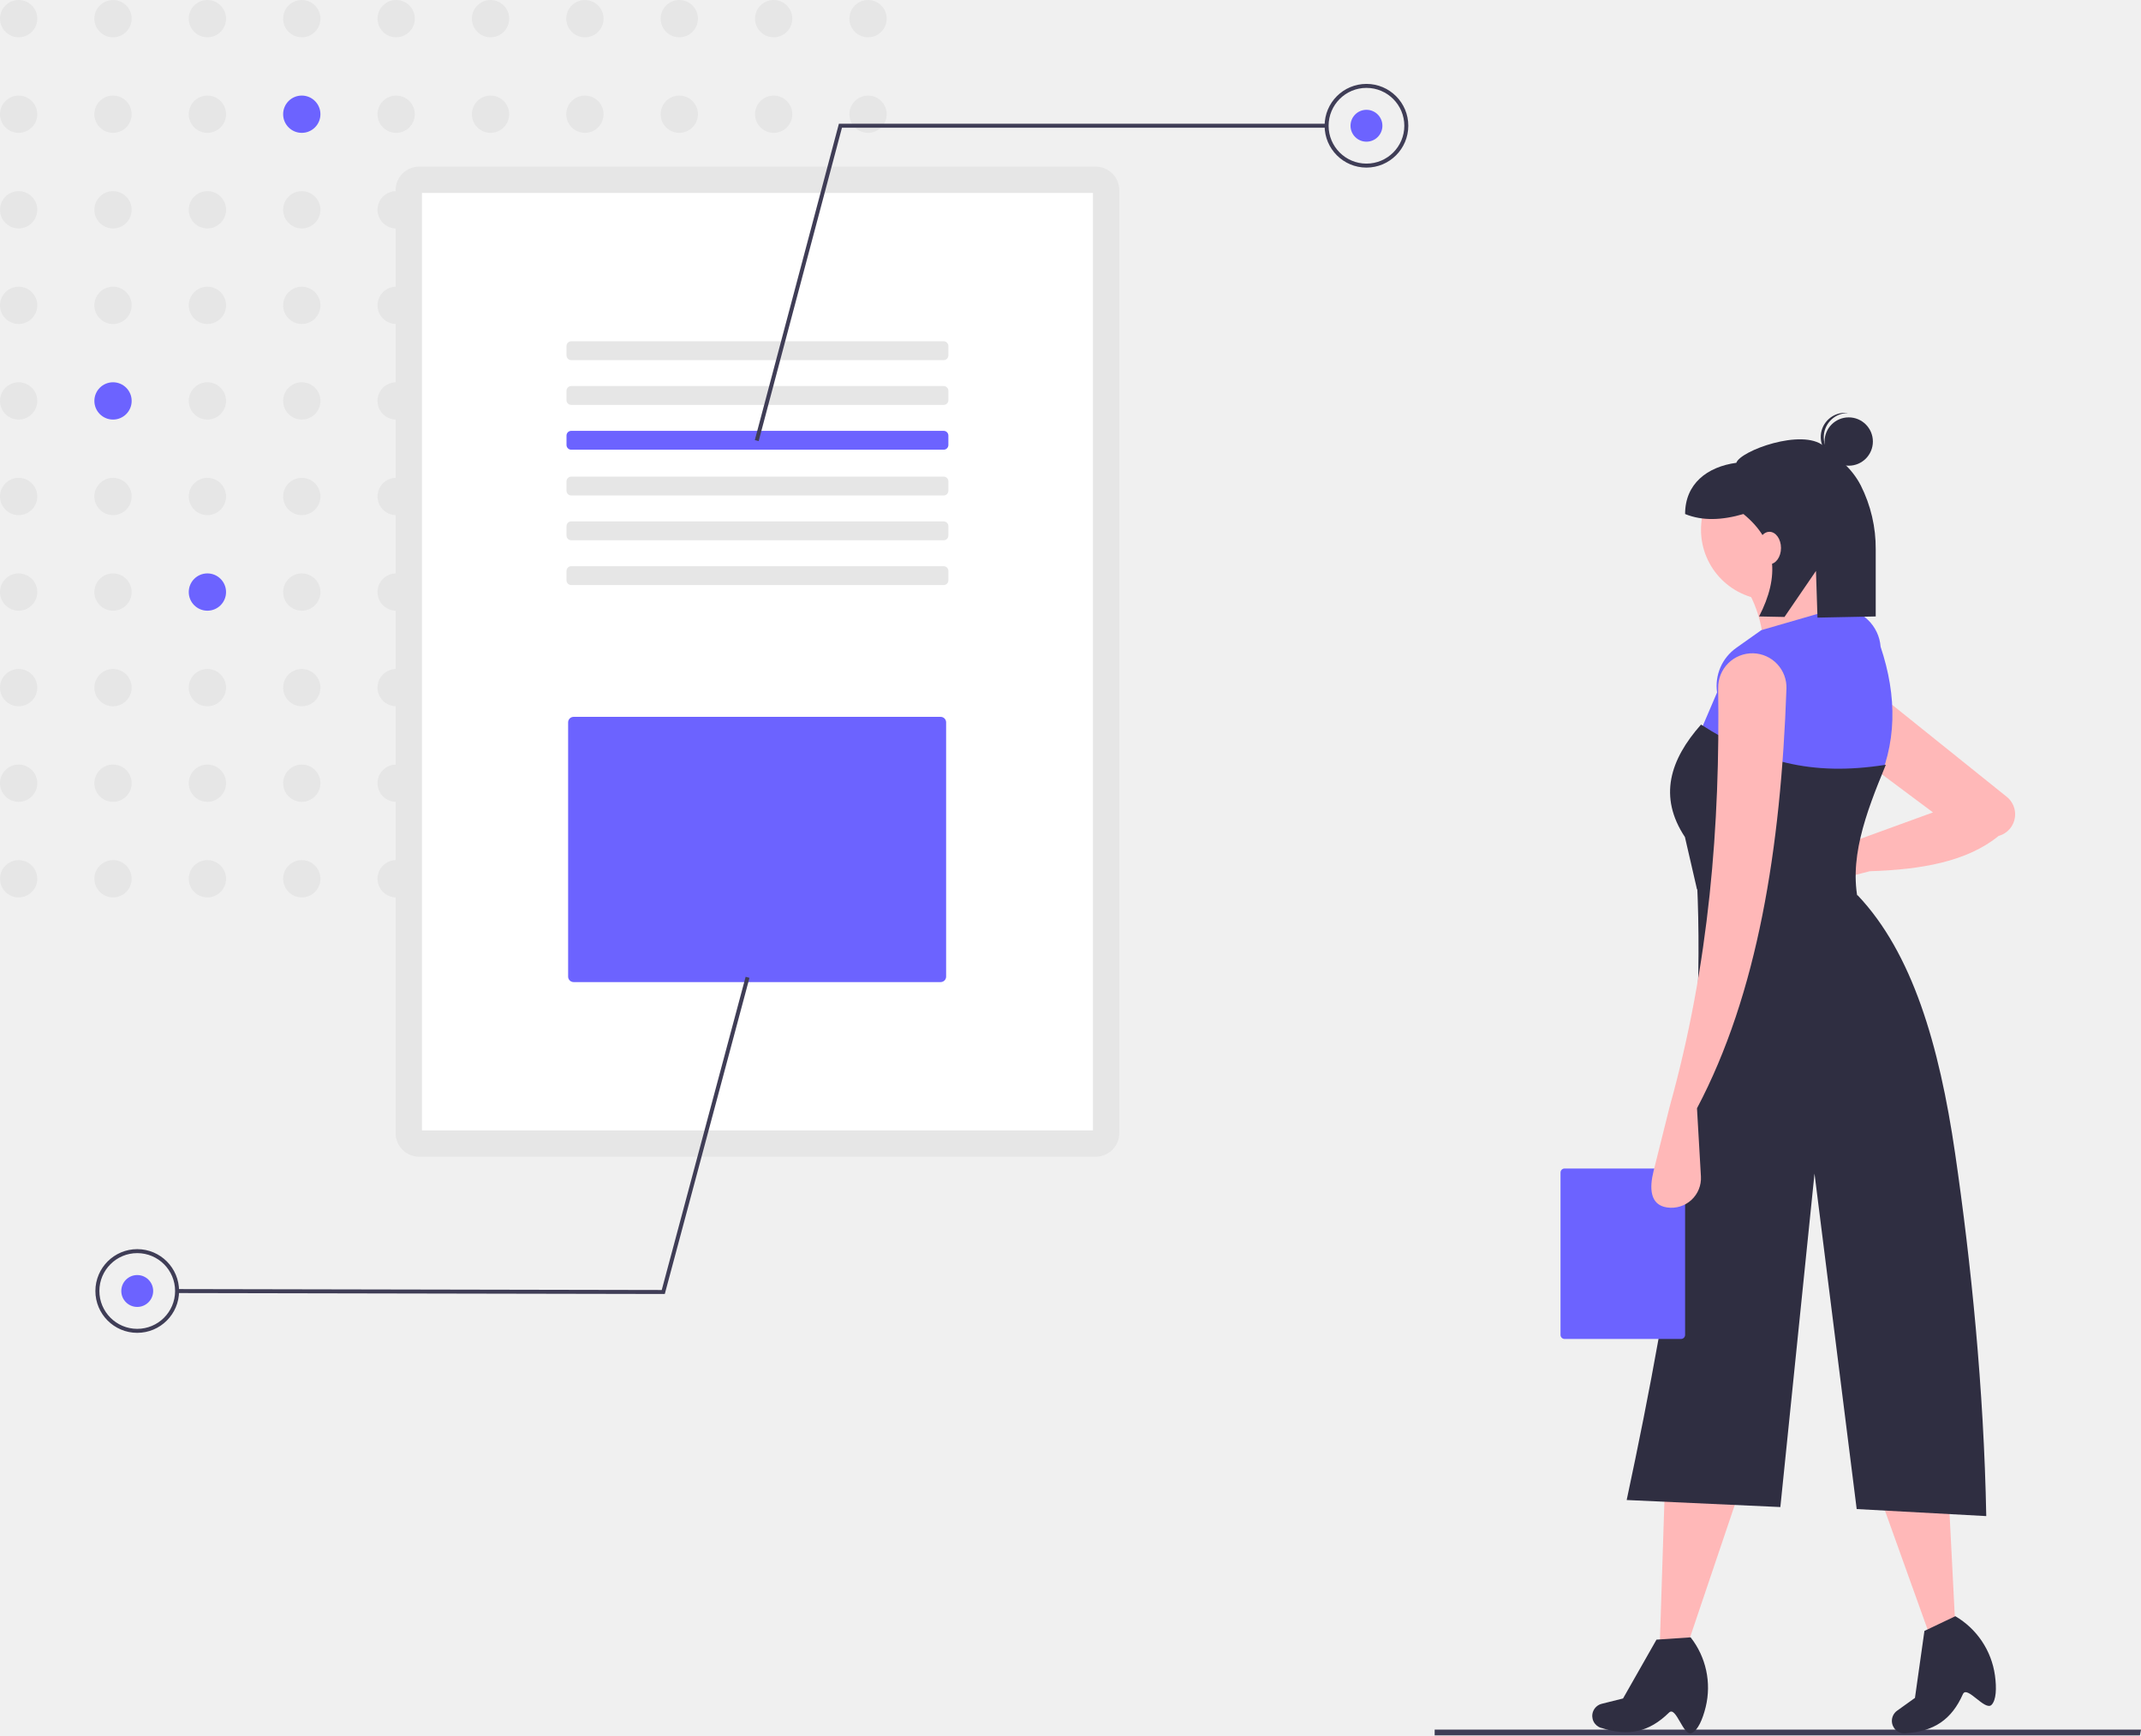
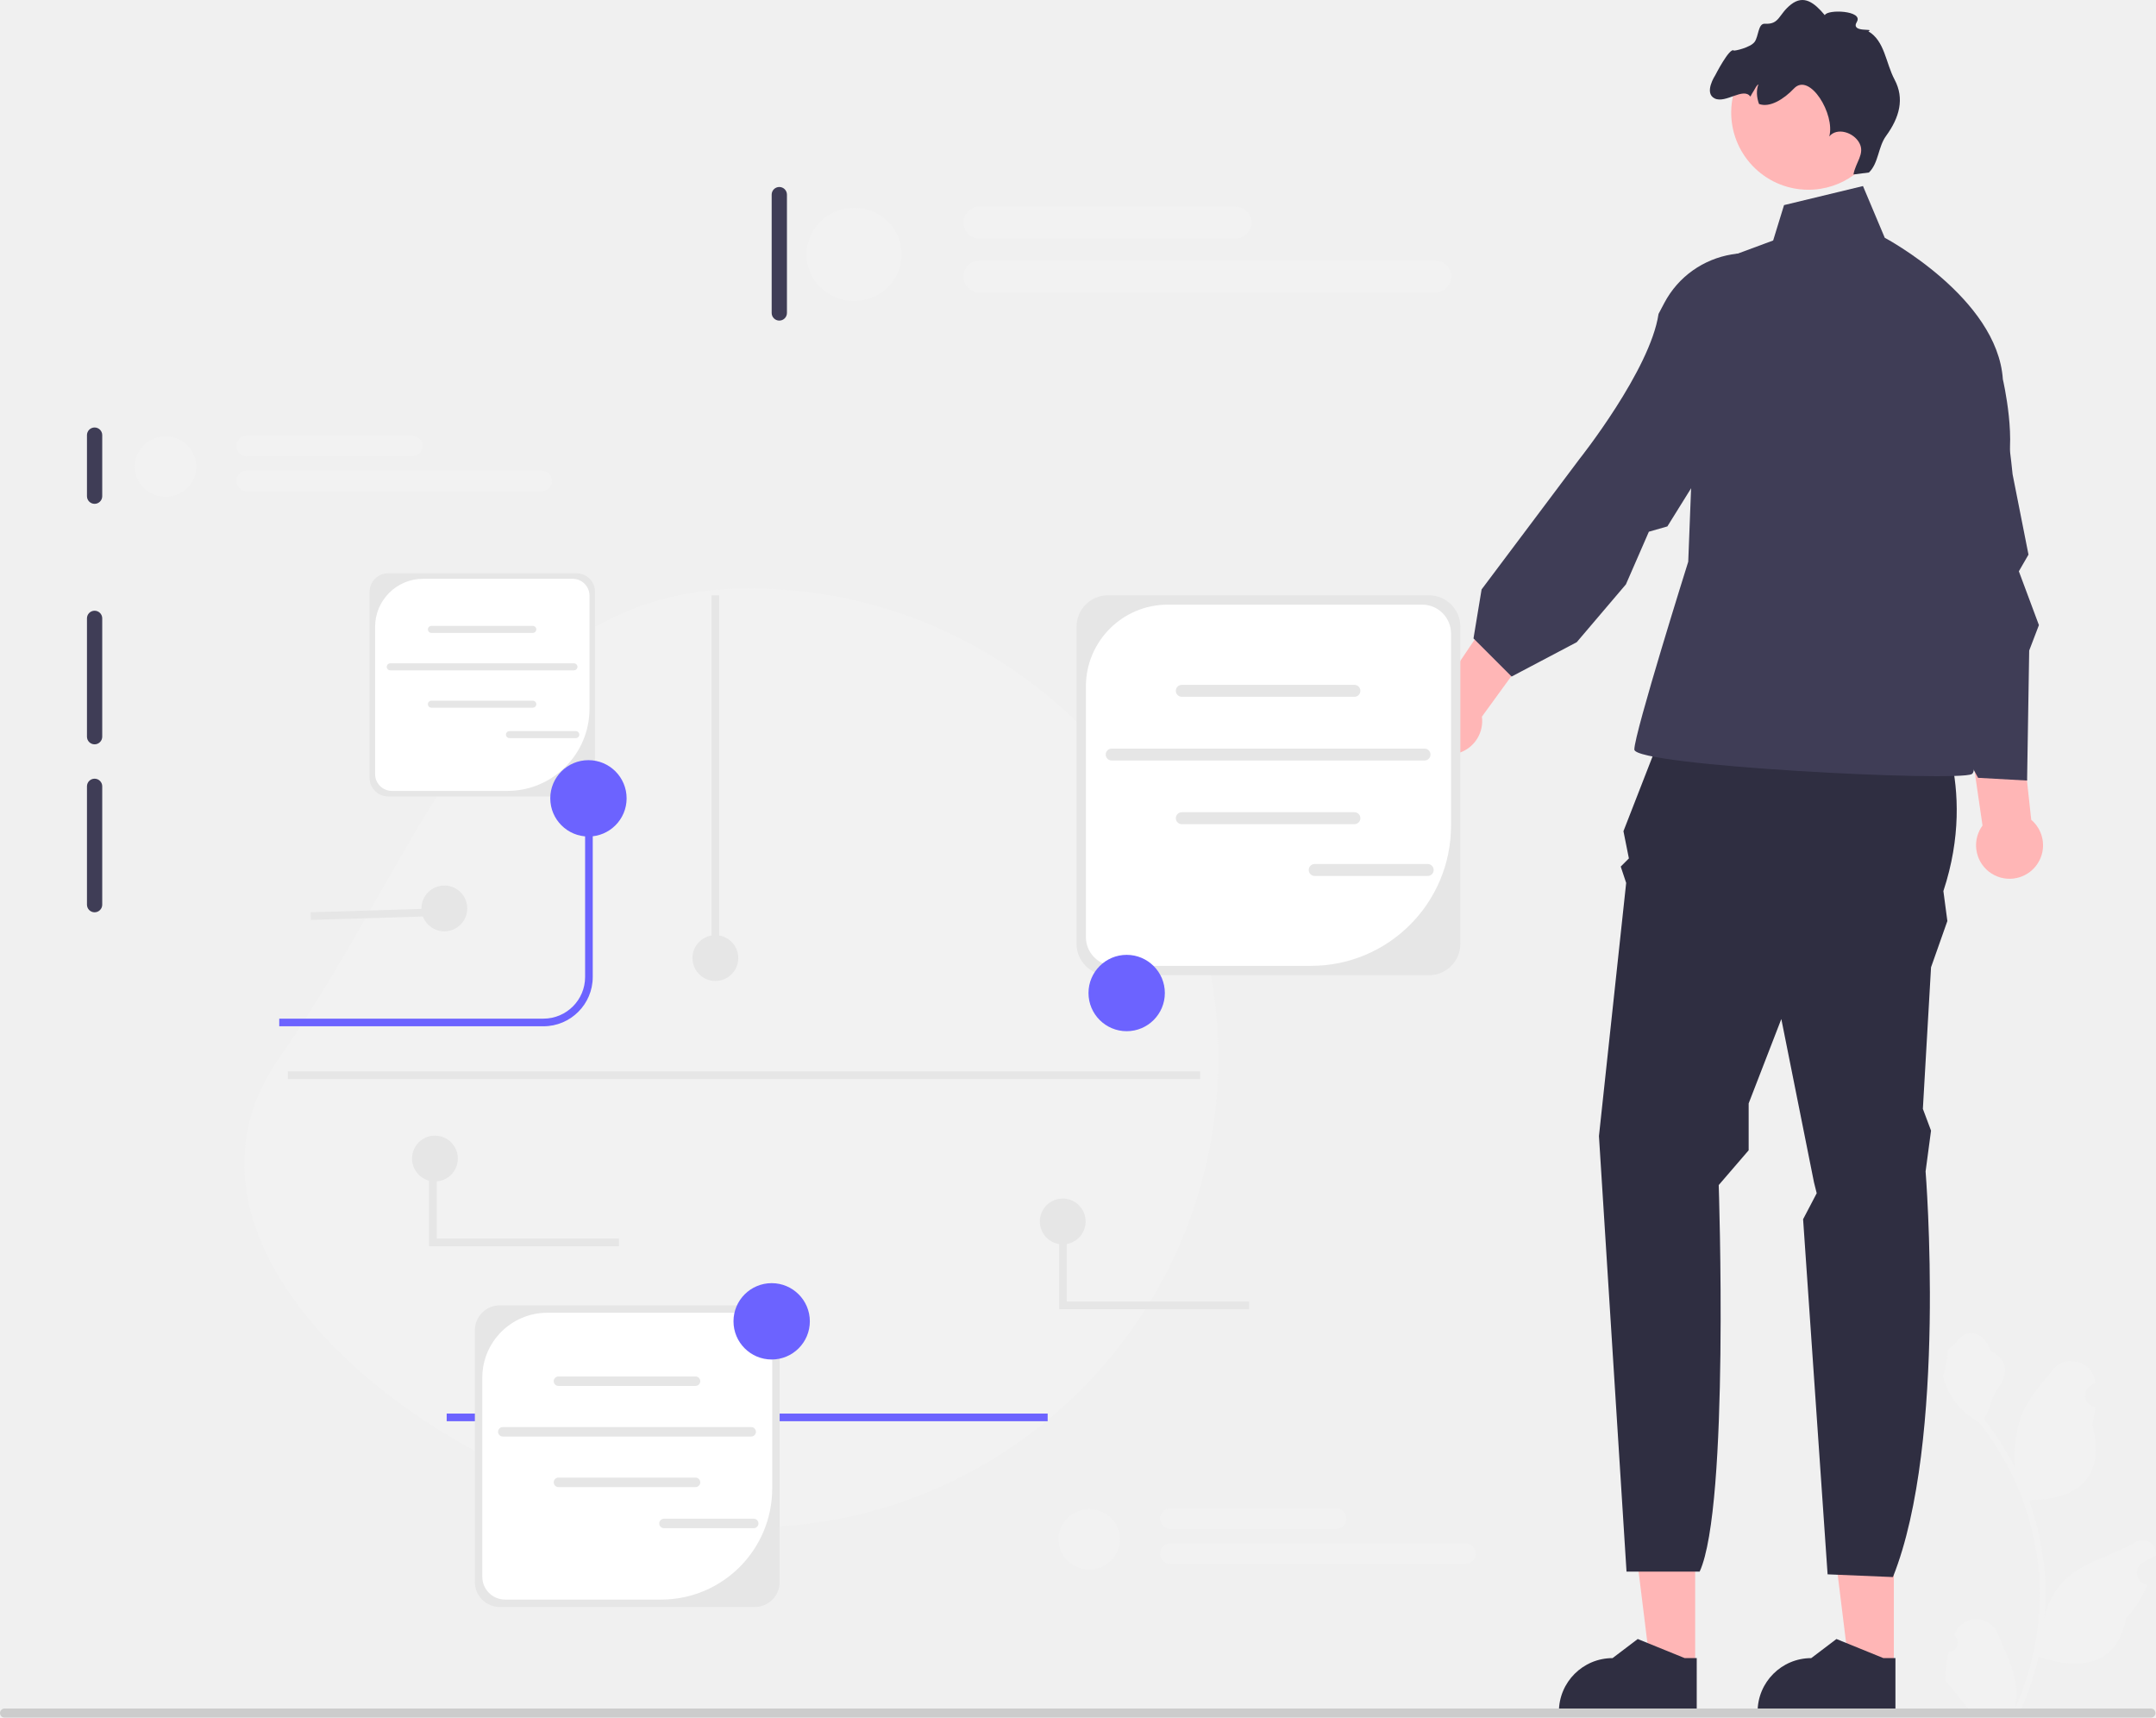
- <svg xmlns="http://www.w3.org/2000/svg" data-name="Layer 1" width="782.39" height="634.123" viewBox="0 0 782.39 634.123">
-   <polygon points="782.009 634.123 524.27 634.123 524.27 632.017 782.39 632.017 782.009 634.123" fill="#3f3d56" />
-   <circle cx="6.813" cy="6.814" r="6.813" fill="#e6e6e6" />
-   <circle cx="41.302" cy="6.814" r="6.813" fill="#e6e6e6" />
-   <circle cx="75.791" cy="6.814" r="6.813" fill="#e6e6e6" />
-   <circle cx="110.28" cy="6.814" r="6.813" fill="#e6e6e6" />
-   <circle cx="144.769" cy="6.814" r="6.813" fill="#e6e6e6" />
-   <circle cx="179.258" cy="6.814" r="6.813" fill="#e6e6e6" />
-   <circle cx="213.747" cy="6.814" r="6.813" fill="#e6e6e6" />
-   <circle cx="248.236" cy="6.814" r="6.813" fill="#e6e6e6" />
-   <circle cx="282.725" cy="6.814" r="6.813" fill="#e6e6e6" />
-   <circle cx="317.214" cy="6.814" r="6.813" fill="#e6e6e6" />
-   <circle cx="6.813" cy="41.736" r="6.813" fill="#e6e6e6" />
-   <circle cx="41.302" cy="41.736" r="6.813" fill="#e6e6e6" />
-   <circle cx="75.791" cy="41.736" r="6.813" fill="#e6e6e6" />
-   <circle cx="110.28" cy="41.736" r="6.813" fill="#6c63ff" />
-   <circle cx="144.769" cy="41.736" r="6.813" fill="#e6e6e6" />
-   <circle cx="179.258" cy="41.736" r="6.813" fill="#e6e6e6" />
-   <circle cx="213.747" cy="41.736" r="6.813" fill="#e6e6e6" />
-   <circle cx="248.236" cy="41.736" r="6.813" fill="#e6e6e6" />
-   <circle cx="282.725" cy="41.736" r="6.813" fill="#e6e6e6" />
-   <circle cx="317.214" cy="41.736" r="6.813" fill="#e6e6e6" />
-   <circle cx="6.813" cy="76.658" r="6.813" fill="#e6e6e6" />
-   <circle cx="41.302" cy="76.658" r="6.813" fill="#e6e6e6" />
-   <circle cx="75.791" cy="76.658" r="6.813" fill="#e6e6e6" />
-   <circle cx="110.28" cy="76.658" r="6.813" fill="#e6e6e6" />
-   <circle cx="144.769" cy="76.658" r="6.813" fill="#e6e6e6" />
-   <circle cx="179.258" cy="76.658" r="6.813" fill="#e6e6e6" />
-   <circle cx="213.747" cy="76.658" r="6.813" fill="#e6e6e6" />
-   <circle cx="248.236" cy="76.658" r="6.813" fill="#e6e6e6" />
-   <circle cx="282.725" cy="76.658" r="6.813" fill="#e6e6e6" />
-   <circle cx="317.214" cy="76.658" r="6.813" fill="#e6e6e6" />
-   <circle cx="6.813" cy="111.58" r="6.813" fill="#e6e6e6" />
-   <circle cx="41.302" cy="111.58" r="6.813" fill="#e6e6e6" />
-   <circle cx="75.791" cy="111.58" r="6.813" fill="#e6e6e6" />
-   <circle cx="110.28" cy="111.58" r="6.813" fill="#e6e6e6" />
-   <circle cx="144.769" cy="111.58" r="6.813" fill="#e6e6e6" />
-   <circle cx="179.258" cy="111.58" r="6.813" fill="#e6e6e6" />
-   <circle cx="213.747" cy="111.58" r="6.813" fill="#e6e6e6" />
-   <circle cx="248.236" cy="111.58" r="6.813" fill="#e6e6e6" />
-   <circle cx="282.725" cy="111.58" r="6.813" fill="#e6e6e6" />
-   <circle cx="317.214" cy="111.58" r="6.813" fill="#e6e6e6" />
-   <circle cx="6.813" cy="146.502" r="6.813" fill="#e6e6e6" />
-   <circle cx="41.302" cy="146.502" r="6.813" fill="#6c63ff" />
-   <circle cx="75.791" cy="146.502" r="6.813" fill="#e6e6e6" />
-   <circle cx="110.28" cy="146.502" r="6.813" fill="#e6e6e6" />
-   <circle cx="144.769" cy="146.502" r="6.813" fill="#e6e6e6" />
-   <circle cx="179.258" cy="146.502" r="6.813" fill="#e6e6e6" />
-   <circle cx="213.747" cy="146.502" r="6.813" fill="#e6e6e6" />
-   <circle cx="248.236" cy="146.502" r="6.813" fill="#e6e6e6" />
-   <circle cx="282.725" cy="146.502" r="6.813" fill="#e6e6e6" />
-   <circle cx="317.214" cy="146.502" r="6.813" fill="#e6e6e6" />
-   <circle cx="6.813" cy="181.424" r="6.813" fill="#e6e6e6" />
-   <circle cx="41.302" cy="181.424" r="6.813" fill="#e6e6e6" />
-   <circle cx="75.791" cy="181.424" r="6.813" fill="#e6e6e6" />
-   <circle cx="110.28" cy="181.424" r="6.813" fill="#e6e6e6" />
-   <circle cx="144.769" cy="181.424" r="6.813" fill="#e6e6e6" />
-   <circle cx="179.258" cy="181.424" r="6.813" fill="#e6e6e6" />
-   <circle cx="213.747" cy="181.424" r="6.813" fill="#e6e6e6" />
-   <circle cx="248.236" cy="181.424" r="6.813" fill="#e6e6e6" />
-   <circle cx="282.725" cy="181.424" r="6.813" fill="#e6e6e6" />
-   <circle cx="317.214" cy="181.424" r="6.813" fill="#e6e6e6" />
-   <circle cx="6.813" cy="216.346" r="6.813" fill="#e6e6e6" />
-   <circle cx="41.302" cy="216.346" r="6.813" fill="#e6e6e6" />
-   <circle cx="75.791" cy="216.346" r="6.813" fill="#6c63ff" />
-   <circle cx="110.28" cy="216.346" r="6.813" fill="#e6e6e6" />
-   <circle cx="144.769" cy="216.346" r="6.813" fill="#e6e6e6" />
-   <circle cx="179.258" cy="216.346" r="6.813" fill="#e6e6e6" />
-   <circle cx="213.747" cy="216.346" r="6.813" fill="#e6e6e6" />
-   <circle cx="248.236" cy="216.346" r="6.813" fill="#e6e6e6" />
-   <circle cx="282.725" cy="216.346" r="6.813" fill="#e6e6e6" />
-   <circle cx="317.214" cy="216.346" r="6.813" fill="#e6e6e6" />
-   <circle cx="6.813" cy="251.268" r="6.813" fill="#e6e6e6" />
-   <circle cx="41.302" cy="251.268" r="6.813" fill="#e6e6e6" />
-   <circle cx="75.791" cy="251.268" r="6.813" fill="#e6e6e6" />
-   <circle cx="110.28" cy="251.268" r="6.813" fill="#e6e6e6" />
-   <circle cx="144.769" cy="251.268" r="6.813" fill="#e6e6e6" />
-   <circle cx="179.258" cy="251.268" r="6.813" fill="#e6e6e6" />
-   <circle cx="213.747" cy="251.268" r="6.813" fill="#e6e6e6" />
-   <circle cx="248.236" cy="251.268" r="6.813" fill="#e6e6e6" />
-   <circle cx="282.725" cy="251.268" r="6.813" fill="#e6e6e6" />
-   <circle cx="317.214" cy="251.268" r="6.813" fill="#e6e6e6" />
-   <circle cx="6.813" cy="286.19" r="6.813" fill="#e6e6e6" />
-   <circle cx="41.302" cy="286.19" r="6.813" fill="#e6e6e6" />
-   <circle cx="75.791" cy="286.19" r="6.813" fill="#e6e6e6" />
-   <circle cx="110.28" cy="286.19" r="6.813" fill="#e6e6e6" />
-   <circle cx="144.769" cy="286.19" r="6.813" fill="#e6e6e6" />
-   <circle cx="179.258" cy="286.19" r="6.813" fill="#e6e6e6" />
-   <circle cx="213.747" cy="286.19" r="6.813" fill="#e6e6e6" />
-   <circle cx="248.236" cy="286.19" r="6.813" fill="#e6e6e6" />
-   <circle cx="282.725" cy="286.19" r="6.813" fill="#e6e6e6" />
-   <circle cx="317.214" cy="286.19" r="6.813" fill="#e6e6e6" />
-   <circle cx="6.813" cy="321.112" r="6.813" fill="#e6e6e6" />
-   <circle cx="41.302" cy="321.112" r="6.813" fill="#e6e6e6" />
-   <circle cx="75.791" cy="321.112" r="6.813" fill="#e6e6e6" />
-   <circle cx="110.28" cy="321.112" r="6.813" fill="#e6e6e6" />
-   <circle cx="144.769" cy="321.112" r="6.813" fill="#e6e6e6" />
-   <circle cx="179.258" cy="321.112" r="6.813" fill="#e6e6e6" />
-   <circle cx="213.747" cy="321.112" r="6.813" fill="#e6e6e6" />
-   <circle cx="248.236" cy="321.112" r="6.813" fill="#e6e6e6" />
-   <circle cx="282.725" cy="321.112" r="6.813" fill="#e6e6e6" />
-   <circle cx="317.214" cy="321.112" r="6.813" fill="#e6e6e6" />
-   <path d="M609.209,193.831a8.614,8.614,0,0,1,8.614,8.614V547.004a8.614,8.614,0,0,1-8.614,8.614H361.988a8.614,8.614,0,0,1-8.614-8.614V202.444a8.614,8.614,0,0,1,8.614-8.614H609.209" transform="translate(-208.805 -132.9387)" fill="#e6e6e6" />
-   <path d="M362.991,546.001H608.206V203.447H362.991Z" transform="translate(-208.805 -132.9387)" fill="#fff" />
-   <path d="M553.649,257.643a1.723,1.723,0,0,1,1.723,1.723v3.446a1.723,1.723,0,0,1-1.723,1.723H417.548a1.723,1.723,0,0,1-1.723-1.723v-3.446a1.723,1.723,0,0,1,1.723-1.723h136.101" transform="translate(-208.805 -132.9387)" fill="#e6e6e6" />
-   <path d="M553.649,274.009a1.723,1.723,0,0,1,1.723,1.723v3.446a1.723,1.723,0,0,1-1.723,1.723H417.548a1.723,1.723,0,0,1-1.723-1.723v-3.446a1.723,1.723,0,0,1,1.723-1.723h136.101" transform="translate(-208.805 -132.9387)" fill="#e6e6e6" />
-   <path d="M553.649,290.376a1.723,1.723,0,0,1,1.723,1.723v3.446a1.723,1.723,0,0,1-1.723,1.723H417.548a1.723,1.723,0,0,1-1.723-1.723v-3.446A1.723,1.723,0,0,1,417.548,290.376h136.101" transform="translate(-208.805 -132.9387)" fill="#6c63ff" />
-   <path d="M553.649,307.101a1.723,1.723,0,0,1,1.723,1.723v3.446a1.723,1.723,0,0,1-1.723,1.723H417.548a1.723,1.723,0,0,1-1.723-1.723v-3.446a1.723,1.723,0,0,1,1.723-1.723h136.101" transform="translate(-208.805 -132.9387)" fill="#e6e6e6" />
-   <path d="M553.649,323.467a1.723,1.723,0,0,1,1.723,1.723v3.446a1.723,1.723,0,0,1-1.723,1.723H417.548a1.723,1.723,0,0,1-1.723-1.723v-3.446a1.723,1.723,0,0,1,1.723-1.723h136.101" transform="translate(-208.805 -132.9387)" fill="#e6e6e6" />
-   <path d="M553.649,339.834a1.723,1.723,0,0,1,1.723,1.723v3.446a1.723,1.723,0,0,1-1.723,1.723H417.548a1.723,1.723,0,0,1-1.723-1.723v-3.446a1.723,1.723,0,0,1,1.723-1.723h136.101" transform="translate(-208.805 -132.9387)" fill="#e6e6e6" />
-   <path d="M418.417,394.89a2.002,2.002,0,0,0-2,2v92.916a2.002,2.002,0,0,0,2,2H552.548a2.002,2.002,0,0,0,2-2V396.89a2.002,2.002,0,0,0-2-2Z" transform="translate(-208.805 -132.9387)" fill="#6c63ff" />
-   <polygon points="277.241 161.182 275.833 160.808 306.56 45.221 484.785 45.221 484.785 46.678 307.679 46.678 277.241 161.182" fill="#3f3d56" />
-   <path d="M708.153,194.179a15.291,15.291,0,1,1,15.291-15.291A15.308,15.308,0,0,1,708.153,194.179Zm0-29.126a13.835,13.835,0,1,0,13.835,13.835A13.85,13.85,0,0,0,708.153,165.054Z" transform="translate(-208.805 -132.9387)" fill="#3f3d56" />
-   <circle cx="499.348" cy="45.95" r="5.825" fill="#6c63ff" />
-   <polygon points="272.477 356.941 273.884 357.317 242.937 472.845 64.712 472.504 64.715 471.047 241.82 471.387 272.477 356.941" fill="#3f3d56" />
-   <path d="M258.985,589.395A15.291,15.291,0,1,1,243.664,604.657,15.308,15.308,0,0,1,258.985,589.395Zm-.056,29.125a13.835,13.835,0,1,0-13.808-13.861A13.85,13.85,0,0,0,258.929,618.521Z" transform="translate(-208.805 -132.9387)" fill="#3f3d56" />
-   <circle cx="50.15" cy="471.748" r="5.825" fill="#6c63ff" />
-   <polygon points="616.828 600.594 606.551 600.594 608.386 543.702 635.548 545.17 616.828 600.594" fill="#ffb8b8" />
-   <path d="M827.036,766.229c-3.102,1.416-5.7-10.055-8.317-7.483-7.319,7.193-14.882,8.759-24.651,5.619l-.226-.038a4.575,4.575,0,0,1-2.884-5.962h0a4.575,4.575,0,0,1,3.174-2.832l7.784-1.946,12.222-21.494,12.477-.843h0a29.808,29.808,0,0,1,5.513,25.429C830.995,761.299,829.247,765.22,827.036,766.229Z" transform="translate(-208.805 -132.9387)" fill="#2f2e41" />
-   <polygon points="714.467 593.074 704.91 596.854 685.691 543.275 711.489 534.65 714.467 593.074" fill="#ffb8b8" />
-   <path d="M936.601,755.901c-2.364,2.457-8.999-7.253-10.486-3.9-4.161,9.38-10.617,13.618-20.857,14.291l-.224.048a4.575,4.575,0,0,1-4.875-4.484h0a4.575,4.575,0,0,1,1.91-3.801l6.523-4.672L912.052,728.901l11.292-5.373h0a29.808,29.808,0,0,1,14.479,21.619C938.47,749.861,938.287,754.149,936.601,755.901Z" transform="translate(-208.805 -132.9387)" fill="#2f2e41" />
-   <path d="M892.071,451.3l-15.778,4.057a8.258,8.258,0,0,1-10.308-7.68v0a8.258,8.258,0,0,1,8.518-8.571l13.898.448,26.781-9.752L889.869,410.925l2.936-26.427,49.331,39.604a8.195,8.195,0,0,1,3.044,5.806h0a8.195,8.195,0,0,1-6.009,8.487C927.613,447.828,910.773,450.718,892.071,451.3Z" transform="translate(-208.805 -132.9387)" fill="#ffb8b8" />
-   <circle cx="647.296" cy="193.566" r="25.693" fill="#ffb8b8" />
-   <path d="M887.667,361.741l-34.502,13.948a46.631,46.631,0,0,0-8.075-30.832l28.629-6.607C873.347,346.994,878.075,354.81,887.667,361.741Z" transform="translate(-208.805 -132.9387)" fill="#ffb8b8" />
-   <path d="M893.907,421.569c-27.812,2.226-43.025-1.467-66.435-15.049l8.809-20.554h0a17.001,17.001,0,0,1,7.003-16.278l9.146-6.479,27.895-8.075,1.251.063A15.269,15.269,0,0,1,896.039,369.276C902.099,387.386,902.138,404.893,893.907,421.569Z" transform="translate(-208.805 -132.9387)" fill="#6c63ff" />
-   <path d="M888.401,464.513l-59.461-6.607-4.405-19.086c-9.763-14.738-5.502-28.237,5.873-41.109,20.733,13.306,39.978,19.056,67.536,14.682C890.615,430.216,883.847,447.733,888.401,464.513Z" transform="translate(-208.805 -132.9387)" fill="#2f2e41" />
-   <path d="M934.648,686.942l-47.349-2.569L871.884,561.78,859.404,683.638,803.247,681.069c17.131-80.111,29.031-156.163,25.693-226.099l58.727,5.139C907.57,481.094,917.453,514.594,923.27,554.439S933.776,640.475,934.648,686.942Z" transform="translate(-208.805 -132.9387)" fill="#2f2e41" />
-   <circle cx="675.58" cy="161.345" r="8.831" fill="#2f2e41" />
-   <path d="M875.285,292.122a8.824,8.824,0,0,1,8.827-8.254c-.182-.023-.363-.051-.549-.063a8.831,8.831,0,0,0-1.133,17.626c.186.012.369.007.553.008A8.824,8.824,0,0,1,875.285,292.122Z" transform="translate(-208.805 -132.9387)" fill="#2f2e41" />
-   <path d="M875.235,295.893c-7.876-6.534-30.467,1.77-31.925,6.163-10.651,1.451-18.715,7.666-18.715,18.715v0c6.332,2.594,13.534,2.274,21.319,0,12.41,10.113,13.261,22.827,5.713,37.429l9.285.186,11.509-16.821.55,17.062,21.283-.427V333.749a51.121,51.121,0,0,0-5.458-23.42C885.481,303.885,880.334,300.123,875.235,295.893Z" transform="translate(-208.805 -132.9387)" fill="#2f2e41" />
-   <ellipse cx="646.611" cy="200.241" rx="4.223" ry="5.912" fill="#ffb8b8" />
-   <path d="M823.113,559.928a1.483,1.483,0,0,1,1.483,1.483v59.319a1.483,1.483,0,0,1-1.483,1.483h-42.562a1.483,1.483,0,0,1-1.483-1.483V561.411a1.483,1.483,0,0,1,1.483-1.483h42.562" transform="translate(-208.805 -132.9387)" fill="#6c63ff" />
-   <path d="M828.94,537.922l1.437,24.913a10.819,10.819,0,0,1-12.375,11.327h0c-6.33-.931-6.473-7.121-4.922-13.328l5.912-23.647c14.502-51.998,18.417-103.036,17.684-152.812A12.498,12.498,0,0,1,849.51,371.662h0A12.491,12.491,0,0,1,861.631,384.589C859.578,443.039,851.053,496.119,828.94,537.922Z" transform="translate(-208.805 -132.9387)" fill="#ffb8b8" />
+ <svg xmlns="http://www.w3.org/2000/svg" width="564.81" height="449.941" viewBox="0 0 564.81 449.941">
+   <g>
+     <g>
+       <polygon points="496.138 436.616 484.396 436.615 478.81 391.325 496.14 391.326 496.138 436.616" fill="#ffb6b6" />
+       <path d="M496.551,448.865l-36.107-.001v-.457c.001-7.762,6.292-14.053,14.054-14.054h.001l6.595-5.004,12.306,5.004,3.152,0-.001,14.511Z" fill="#2f2e41" />
+     </g>
+     <g>
+       <polygon points="444.083 436.616 432.341 436.615 426.756 391.325 444.085 391.326 444.083 436.616" fill="#ffb6b6" />
+       <path d="M444.496,448.865l-36.107-.001v-.457c.001-7.762,6.292-14.053,14.054-14.054h.001l6.595-5.004,12.306,5.004,3.152,0-.001,14.511Z" fill="#2f2e41" />
+     </g>
+     <path d="M438.488,183.865l67.743,1.426s12.179,19.966,2.88,48.133l1.042,7.844-4.278,12.122-2.139,37.08,2.139,5.705-1.426,10.696s5.705,70.595-8.557,106.249l-17.114-.713-6.418-93.023,3.565-6.808-.713-2.852-8.557-42.785-8.557,22.105v12.282l-7.844,9.11s2.852,84.143-4.992,101.257h-19.16l-7.223-114.093,7.131-66.316-1.426-4.278,2.139-2.139-1.426-7.131,13.192-33.871-0-0Z" fill="#2f2e41" />
+     <path d="M467.367,53.728l20.679-4.992,5.705,13.549s29.515,15.688,30.941,37.08c0,0,4,17.114,.435,24.958-3.565,7.844-18.54,32.802-18.54,32.802,0,0,13.548,43.498,9.983,45.637s-88.422-2.139-88.422-6.418,14.122-49.202,14.122-49.202l2.992-77.013,19.253-7.131,2.852-9.27,0-0Z" fill="#3f3d56" />
+     <path d="M522.497,229.263c-4.328-2.181-6.069-7.458-3.888-11.786,.22-.436,.478-.838,.756-1.219l-11.507-78.893,15.931,.51,8.333,76.869c3.02,2.562,4.022,6.939,2.161,10.632-2.181,4.328-7.458,6.069-11.786,3.888h0Z" fill="#ffb6b6" />
+     <path d="M371.338,192.028c-1.742-4.523,.511-9.602,5.033-11.344,.455-.175,.917-.3,1.379-.396l44.452-66.185,11.462,11.075-45.444,62.554c.518,3.926-1.679,7.842-5.538,9.329-4.522,1.743-9.601-.511-11.344-5.034Z" fill="#ffb6b6" />
+     <path d="M493.468,117.466c-4.501-15.464,2.975-31.24,19.08-31.164,4.655,.022,8.271,1.373,9.274,5.112,3.508,13.086,5.421,32.841,5.421,32.841l4.162,21.032-2.521,4.367,5.255,14.095-2.549,6.668-.551,34.052-12.835-.713-14.142-25.959-5.408-3.216s4.342-41.972-4.295-54.057l-.89-3.058h0Z" fill="#3f3d56" />
+     <path d="M435.975,79.41c7.505-14.25,26.72-17.625,38.251-6.381,3.333,3.25,4.996,6.734,3.119,10.119-6.568,11.85-21.793,24.609-21.793,24.609l-18.749,30.141-4.847,1.39-6.012,13.789-12.884,15.148-17.064,8.999-9.983-9.983,2.12-12.833,25.69-34.23s18.485-23.257,20.668-37.95l1.484-2.817v-0Z" fill="#3f3d56" />
+     <path d="M471.297,49.56c.472,.057,.943,.099,1.412,.121,1.457,.08,2.897-.003,4.285-.238,4.216-.676,8.046-2.673,11.002-5.601,3.125-3.09,5.263-7.214,5.841-11.91,1.354-11.083-6.538-21.178-17.62-22.533-10.924-1.343-20.881,6.298-22.471,17.126-.025,.168-.051,.328-.069,.495-1.353,11.09,6.531,21.179,17.621,22.54v0Z" fill="#ffb6b6" />
+     <path d="M449.187,25.783c2.871,1.42,7.562-3.044,9.358-.476,.292-.555,.614-1.092,.933-1.599,.288-.454,.7-1.424,1.177-1.59-.604,1.456-.47,3.429,.156,5.118,2.832,1.058,6.539-1.284,9.16-4.055,4.116-4.344,10.836,6.795,9.247,12.56,2.022-2.469,6.411-1.077,7.898,1.747,1.486,2.817-1.025,5.073-1.562,8.215l4.054-.515c2.558-2.491,2.379-6.689,4.485-9.576,3.518-4.832,4.881-9.762,2.237-14.749-2.346-4.409-2.565-10.116-6.869-12.658,1.881-.919-4.807,.517-3.021-2.479,1.794-2.99-7.769-3.353-8.393-1.751-2.733-3.271-5.489-5.427-8.851-2.806-3.302,2.578-2.96,5.288-6.837,5.046-1.819-.113-1.62,3.28-2.701,4.759-1.075,1.471-5.255,2.415-5.459,2.258-1.104-.864-4.86,6.49-4.86,6.49,0,0-3.046,4.623-.151,6.062h-0Z" fill="#2f2e41" />
+   </g>
+   <path d="M196.155,154.13c67.931,0,123,55.069,123,123s-55.069,123-123,123-161.945-67.351-123-123,55.069-123,123-123Z" fill="#f2f2f2" />
+   <path d="M360.782,159.982c-1.103,0-2,.897-2,2v64c0,1.103,.897,2,2,2s2-.897,2-2v-64c0-1.103-.897-2-2-2Z" fill="#3f3d56" />
+   <path d="M24.782,111.982c-1.103,0-2,.897-2,2v16c0,1.103,.897,2,2,2s2-.897,2-2v-16c0-1.103-.897-2-2-2Z" fill="#3f3d56" />
+   <path d="M24.782,159.982c-1.103,0-2,.897-2,2v31c0,1.103,.897,2,2,2s2-.897,2-2v-31c0-1.103-.897-2-2-2Z" fill="#3f3d56" />
+   <path d="M24.782,203.982c-1.103,0-2,.897-2,2v31c0,1.103,.897,2,2,2s2-.897,2-2v-31c0-1.103-.897-2-2-2Z" fill="#3f3d56" />
+   <path d="M204.155,48.982c-1.103,0-2,.897-2,2v31c0,1.103,.897,2,2,2s2-.897,2-2v-31c0-1.103-.897-2-2-2Z" fill="#3f3d56" />
+   <g>
+     <path d="M510.551,432.608c2.066,.129,3.208-2.437,1.645-3.933l-.156-.618c.02-.05,.041-.099,.062-.148,2.089-4.982,9.17-4.947,11.241,.042,1.839,4.428,4.179,8.864,4.756,13.546,.258,2.067,.142,4.172-.316,6.2,4.308-9.411,6.575-19.687,6.575-30.021,0-2.597-.142-5.193-.433-7.783-.239-2.119-.568-4.224-.995-6.31-2.306-11.277-7.299-22.018-14.5-30.99-3.462-1.892-6.349-4.851-8.093-8.397-.626-1.279-1.117-2.655-1.35-4.056,.394,.052,1.486-5.949,1.188-6.317,.549-.833,1.532-1.247,2.131-2.06,2.982-4.043,7.091-3.337,9.236,2.157,4.582,2.313,4.627,6.148,1.815,9.837-1.789,2.347-2.035,5.522-3.604,8.035,.162,.207,.329,.407,.491,.614,2.961,3.798,5.522,7.88,7.681,12.169-.61-4.766,.291-10.508,1.826-14.21,1.748-4.217,5.025-7.769,7.91-11.415,3.466-4.379,10.573-2.468,11.184,3.083,.006,.054,.012,.107,.017,.161-.429,.242-.849,.499-1.259,.77-2.339,1.547-1.531,5.174,1.241,5.602l.063,.01c-.155,1.544-.42,3.074-.807,4.579,3.702,14.316-4.29,19.53-15.701,19.764-.252,.129-.497,.258-.749,.381,1.156,3.255,2.08,6.594,2.764,9.979,.614,2.99,1.04,6.013,1.279,9.049,.297,3.83,.271,7.68-.052,11.503l.019-.136c.82-4.211,3.107-8.145,6.427-10.87,4.946-4.063,11.933-5.559,17.268-8.824,2.568-1.572,5.859,.459,5.411,3.437l-.022,.143c-.794,.323-1.569,.698-2.319,1.117-.429,.242-.848,.499-1.259,.77-2.339,1.547-1.531,5.174,1.241,5.602l.063,.01c.045,.006,.084,.013,.129,.019-1.363,3.236-3.262,6.239-5.639,8.829-2.315,12.497-12.256,13.683-22.89,10.044h-.006c-1.163,5.064-2.861,10.011-5.044,14.726h-18.02c-.065-.2-.123-.407-.181-.607,1.666,.103,3.346,.006,4.986-.297-1.337-1.641-2.674-3.294-4.011-4.935-.032-.032-.058-.065-.084-.097-.678-.84-1.363-1.673-2.041-2.512l-0-.001c-.042-2.578,.267-5.147,.879-7.64l.001-0-0-0Z" fill="#f2f2f2" />
+     <path d="M0,448.751c0,.66,.53,1.19,1.19,1.19H563.48c.66,0,1.19-.53,1.19-1.19,0-.66-.53-1.19-1.19-1.19H1.19c-.66,0-1.19,.53-1.19,1.19Z" fill="#ccc" />
+   </g>
+   <path d="M142.376,268.839H73.155v-2h69.221c6.013,0,10.905-4.893,10.905-10.906v-46.803h2v46.803c0,7.116-5.789,12.906-12.905,12.906h0Z" fill="#6c63ff" />
+   <rect x="117.019" y="370.294" width="157.436" height="2" fill="#6c63ff" />
+   <g>
+     <path d="M374.343,255.466h-84.092c-4.538,0-8.23-3.692-8.23-8.23v-83.066c0-4.538,3.692-8.23,8.23-8.23h84.092c4.538,0,8.23,3.692,8.23,8.23v83.066c0,4.538-3.692,8.23-8.23,8.23Z" fill="#e6e6e6" />
+     <path d="M305.912,158.392c-11.84,0-21.438,9.598-21.438,21.438v65.643c0,4.164,3.376,7.54,7.54,7.54h51.42c20.262,0,36.687-16.425,36.687-36.687v-50.394c0-4.164-3.376-7.54-7.54-7.54h-66.669v0Z" fill="#fff" />
+     <g>
+       <path d="M354.819,182.532h-45.221c-.863,0-1.565-.702-1.565-1.565s.702-1.564,1.565-1.564h45.221c.863,0,1.564,.702,1.564,1.564s-.702,1.565-1.564,1.565Z" fill="#e6e6e6" />
+       <path d="M354.819,215.895h-45.221c-.863,0-1.565-.702-1.565-1.565s.702-1.564,1.565-1.564h45.221c.863,0,1.564,.702,1.564,1.564s-.702,1.565-1.564,1.565Z" fill="#e6e6e6" />
+       <path d="M373.182,199.224h-81.947c-.863,0-1.565-.702-1.565-1.565s.702-1.564,1.565-1.564h81.947c.863,0,1.564,.702,1.564,1.564s-.702,1.565-1.564,1.565Z" fill="#e6e6e6" />
+     </g>
+     <path d="M374.019,229.461h-29.604c-.863,0-1.565-.702-1.565-1.565s.702-1.564,1.565-1.564h29.604c.863,0,1.564,.702,1.564,1.564s-.702,1.565-1.564,1.565Z" fill="#e6e6e6" />
+   </g>
+   <g>
+     <path d="M197.711,420.97h-66.775c-3.604,0-6.535-2.932-6.535-6.535v-65.96c0-3.604,2.932-6.535,6.535-6.535h66.775c3.604,0,6.535,2.932,6.535,6.535v65.96c0,3.604-2.932,6.535-6.535,6.535h-0Z" fill="#e6e6e6" />
+     <path d="M143.372,343.887c-9.402,0-17.024,7.622-17.024,17.024v52.125c0,3.307,2.681,5.987,5.987,5.987h40.831c16.089,0,29.132-13.043,29.132-29.132v-40.016c0-3.307-2.681-5.987-5.987-5.987h-52.94l0-0Z" fill="#fff" />
+     <g>
+       <path d="M182.208,363.055h-35.908c-.685,0-1.242-.557-1.242-1.242s.557-1.242,1.242-1.242h35.908c.685,0,1.242,.557,1.242,1.242s-.557,1.242-1.242,1.242Z" fill="#e6e6e6" />
+       <path d="M182.208,389.548h-35.908c-.685,0-1.242-.557-1.242-1.242s.557-1.242,1.242-1.242h35.908c.685,0,1.242,.557,1.242,1.242s-.557,1.242-1.242,1.242Z" fill="#e6e6e6" />
+       <path d="M196.79,376.311h-65.071c-.685,0-1.242-.557-1.242-1.242s.557-1.242,1.242-1.242h65.071c.685,0,1.242,.557,1.242,1.242s-.557,1.242-1.242,1.242Z" fill="#e6e6e6" />
+     </g>
+     <path d="M197.454,400.32h-23.507c-.685,0-1.242-.557-1.242-1.242s.557-1.242,1.242-1.242h23.507c.685,0,1.242,.557,1.242,1.242s-.557,1.242-1.242,1.242Z" fill="#e6e6e6" />
+   </g>
+   <g>
+     <path d="M151.04,208.626h-49.383c-2.665,0-4.833-2.168-4.833-4.833v-48.78c0-2.665,2.168-4.833,4.833-4.833h49.383c2.665,0,4.833,2.168,4.833,4.833v48.78c0,2.665-2.168,4.833-4.833,4.833h-0Z" fill="#e6e6e6" />
+     <path d="M110.854,151.619c-6.953,0-12.59,5.637-12.59,12.59v38.549c0,2.446,1.982,4.428,4.428,4.428h30.196c11.899,0,21.545-9.646,21.545-21.545v-29.594c0-2.446-1.982-4.428-4.428-4.428h-39.151v-0Z" fill="#fff" />
+     <g>
+       <path d="M139.575,165.795h-26.556c-.507,0-.919-.412-.919-.919s.412-.919,.919-.919h26.556c.507,0,.919,.412,.919,.919s-.412,.919-.919,.919Z" fill="#e6e6e6" />
+       <path d="M139.575,185.388h-26.556c-.507,0-.919-.412-.919-.919s.412-.919,.919-.919h26.556c.507,0,.919,.412,.919,.919s-.412,.919-.919,.919Z" fill="#e6e6e6" />
+       <path d="M150.358,175.598h-48.123c-.507,0-.919-.412-.919-.919s.412-.919,.919-.919h48.123c.507,0,.919,.412,.919,.919s-.412,.919-.919,.919Z" fill="#e6e6e6" />
+     </g>
+     <path d="M150.85,193.354h-17.385c-.507,0-.919-.412-.919-.919s.412-.919,.919-.919h17.385c.507,0,.919,.412,.919,.919s-.412,.919-.919,.919Z" fill="#e6e6e6" />
+   </g>
+   <circle cx="295.155" cy="260.13" r="10" fill="#6c63ff" />
+   <circle cx="154.155" cy="209.13" r="10" fill="#6c63ff" />
+   <circle cx="202.155" cy="346.13" r="10" fill="#6c63ff" />
+   <g>
+     <ellipse cx="223.756" cy="66.652" rx="12.463" ry="12.201" fill="#f2f2f2" />
+     <path d="M323.669,62.478h-67.085c-2.301,0-4.174-1.872-4.174-4.174s1.873-4.174,4.174-4.174h67.085c2.301,0,4.174,1.872,4.174,4.174s-1.873,4.174-4.174,4.174Z" fill="#f2f2f2" />
+     <path d="M376.023,76.605h-119.438c-2.301,0-4.174-1.872-4.174-4.174s1.873-4.174,4.174-4.174h119.438c2.301,0,4.174,1.872,4.174,4.174s-1.873,4.174-4.174,4.174Z" fill="#f2f2f2" />
+   </g>
+   <g>
+     <ellipse cx="43.359" cy="122.234" rx="8.066" ry="7.896" fill="#f2f2f2" />
+     <path d="M108.021,119.533h-43.416c-1.489,0-2.701-1.212-2.701-2.701s1.212-2.701,2.701-2.701h43.416c1.489,0,2.701,1.212,2.701,2.701s-1.212,2.701-2.701,2.701Z" fill="#f2f2f2" />
+     <path d="M141.904,128.676H64.605c-1.489,0-2.701-1.212-2.701-2.701s1.212-2.701,2.701-2.701h77.299c1.489,0,2.701,1.212,2.701,2.701s-1.212,2.701-2.701,2.701Z" fill="#f2f2f2" />
+   </g>
+   <g>
+     <ellipse cx="285.359" cy="403.234" rx="8.066" ry="7.896" fill="#f2f2f2" />
+     <path d="M350.021,400.533h-43.416c-1.489,0-2.701-1.212-2.701-2.701s1.212-2.701,2.701-2.701h43.416c1.489,0,2.701,1.212,2.701,2.701s-1.212,2.701-2.701,2.701Z" fill="#f2f2f2" />
+     <path d="M383.904,409.676h-77.299c-1.489,0-2.701-1.212-2.701-2.701s1.212-2.701,2.701-2.701h77.299c1.489,0,2.701,1.212,2.701,2.701s-1.212,2.701-2.701,2.701Z" fill="#f2f2f2" />
+   </g>
+   <rect x="186.405" y="155.97" width="2" height="95" fill="#e6e6e6" />
+   <circle cx="187.405" cy="250.97" r="6" fill="#e6e6e6" />
+   <circle cx="278.405" cy="319.97" r="6" fill="#e6e6e6" />
+   <circle cx="116.405" cy="237.97" r="6" fill="#e6e6e6" />
+   <rect x="81.398" y="238.476" width="32.828" height="2.001" transform="translate(-7.20166 3.0694) rotate(-1.73401)" fill="#e6e6e6" />
+   <polygon points="327.216 342.94 277.46 342.94 277.46 319.97 279.46 319.97 279.46 340.94 327.216 340.94 327.216 342.94" fill="#e6e6e6" />
+   <circle cx="113.942" cy="303.486" r="6" fill="#e6e6e6" />
+   <polygon points="162.161 326.455 112.405 326.455 112.405 303.486 114.405 303.486 114.405 324.455 162.161 324.455 162.161 326.455" fill="#e6e6e6" />
+   <rect x="75.423" y="280.655" width="238.982" height="2" fill="#e6e6e6" />
</svg>
